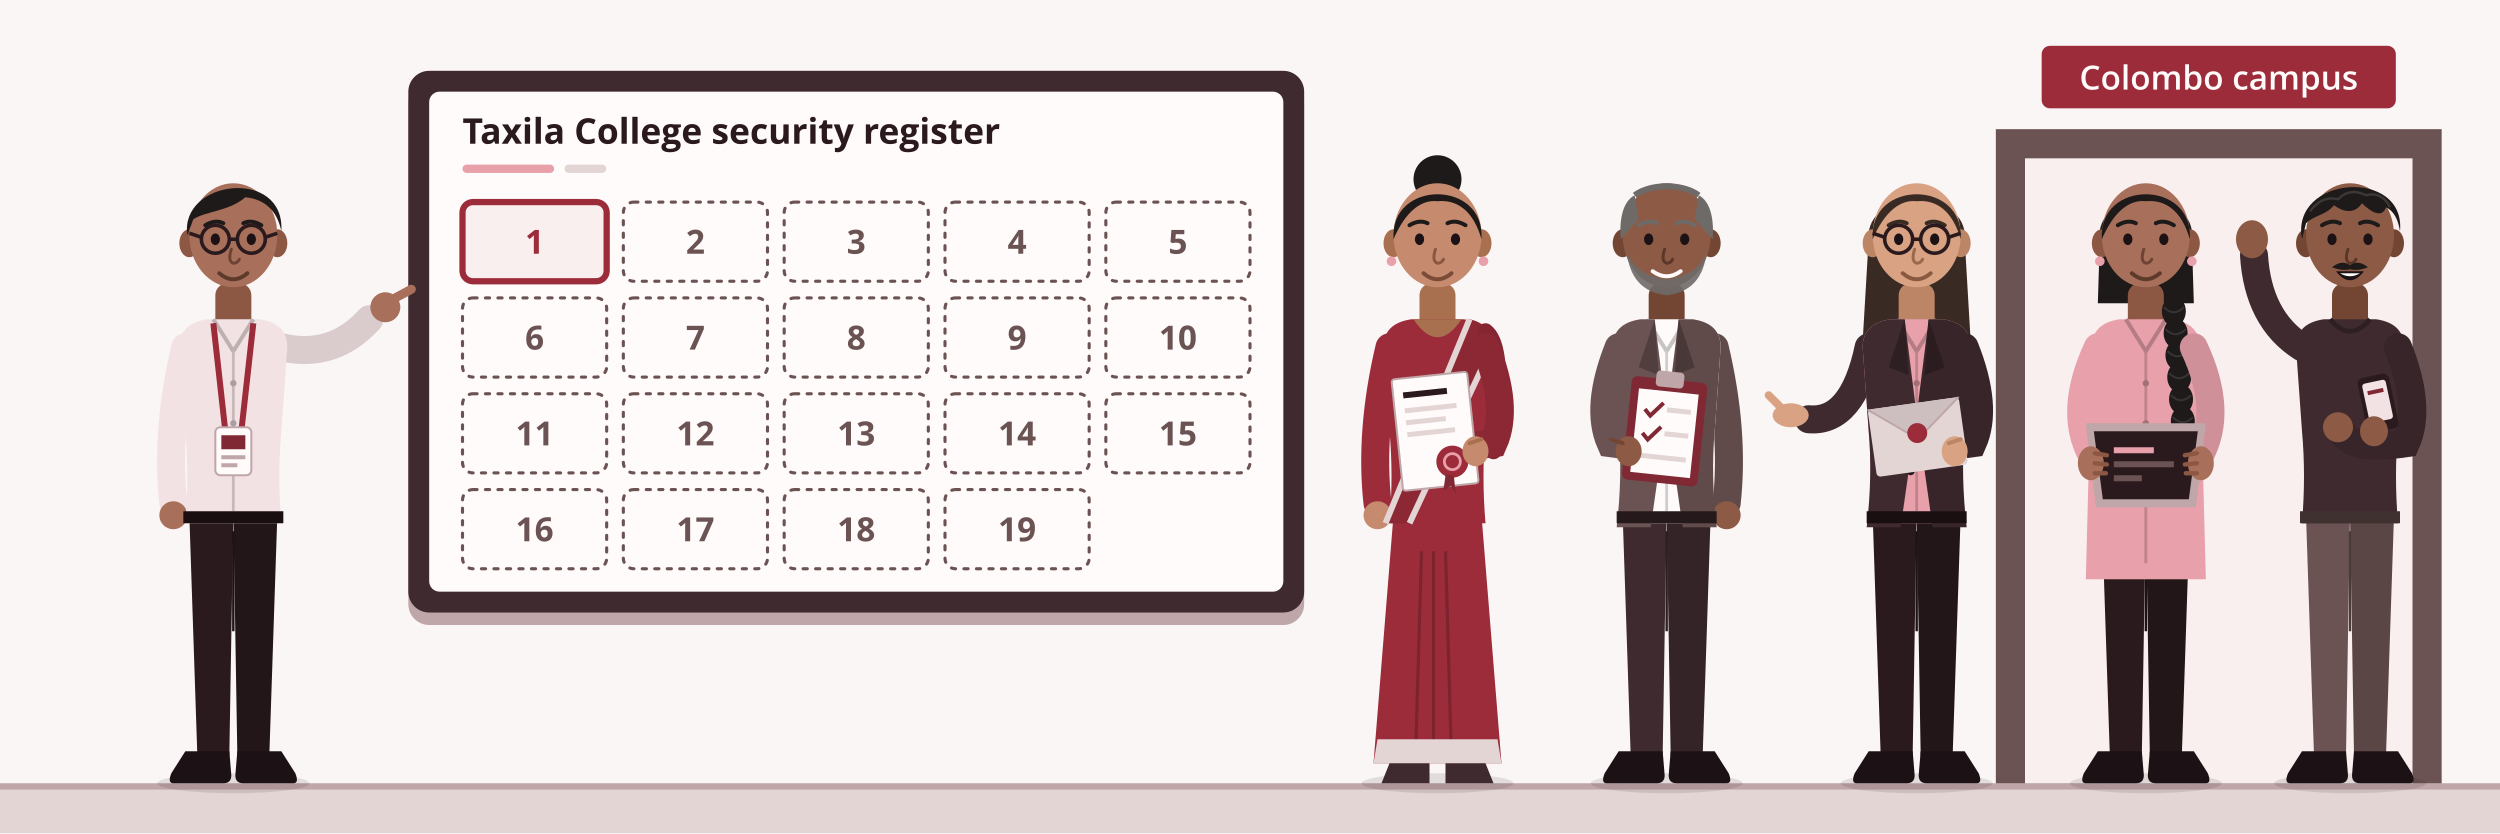
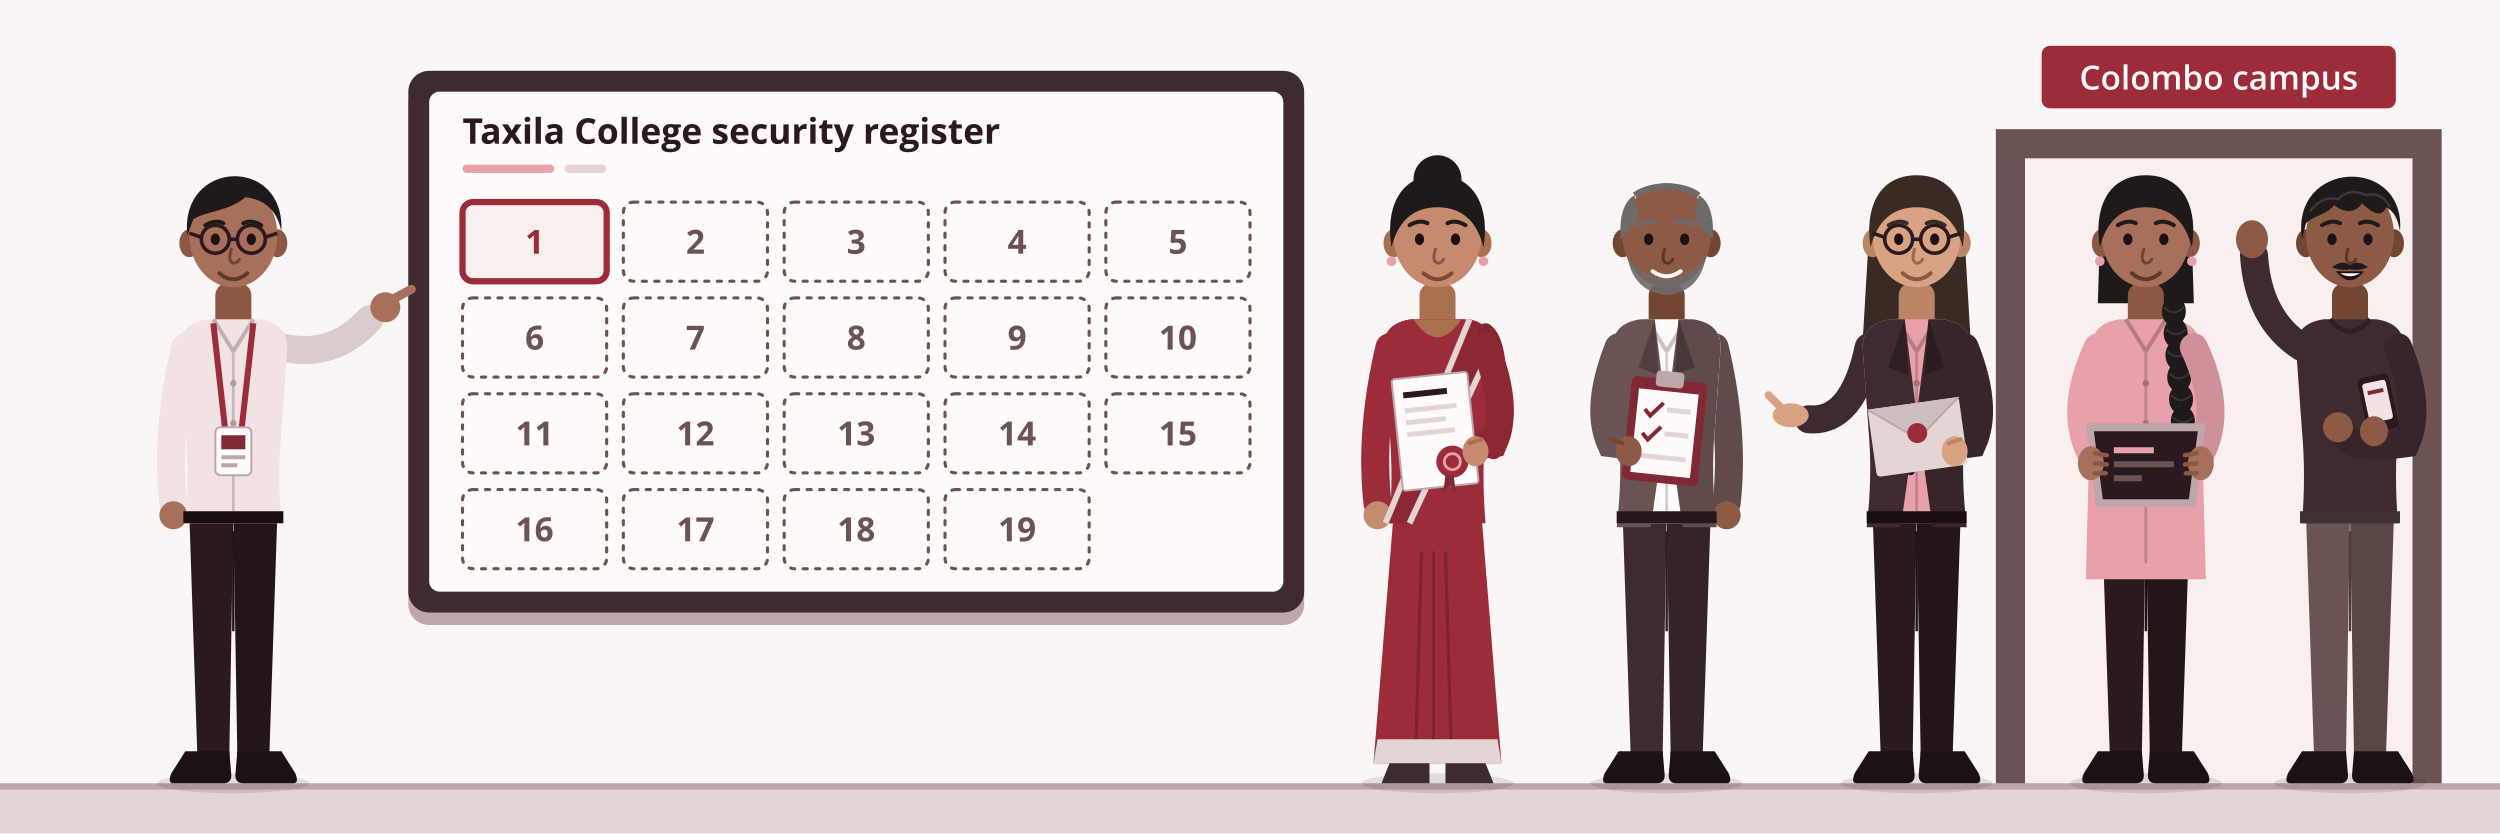
<svg xmlns="http://www.w3.org/2000/svg" viewBox="0 0 1200 400" data-render-width="960" role="img" aria-labelledby="hero-t hero-d">
  <rect width="1200" height="400" fill="#FBF6F6" />
  <rect y="376" width="1200" height="24" fill="#E4D5D5" />
  <rect y="376" width="1200" height="3" fill="#BFA6A8" />
  <rect x="958" y="62" width="214" height="314" fill="#6C5353" />
  <rect x="972" y="76" width="186" height="300" fill="#F9EFEF" />
  <rect x="980" y="22" width="170" height="30" rx="4" fill="#9C2C3A" />
  <text x="1065" y="43" text-anchor="middle" font-family="Open Sans, Arial, sans-serif" font-size="16" font-weight="600" fill="#FFFBFB">Colombo campus</text>
  <rect x="196" y="40" width="430" height="260" rx="10" fill="#BFA6A8" />
  <rect x="196" y="34" width="430" height="260" rx="10" fill="#3E2A2F" />
  <rect x="206" y="44" width="410" height="240" rx="5" fill="#FFFBFB" />
  <text x="222" y="69" font-family="Open Sans, Arial, sans-serif" font-size="17" font-weight="700" fill="#2A1A1D">Taxila College security register</text>
  <rect x="222" y="79" width="44" height="4" rx="2" fill="#E8A0AA" />
  <rect x="271" y="79" width="20" height="4" rx="2" fill="#E4D5D5" />
  <rect x="222.0" y="97" width="69.2" height="38" rx="5" fill="#F9EFEF" stroke="#9C2C3A" stroke-width="3" />
  <text x="256.6" y="121.8" text-anchor="middle" font-family="Open Sans, Arial, sans-serif" font-size="16" font-weight="700" fill="#9C2C3A">1</text>
  <rect x="299.2" y="97" width="69.2" height="38" rx="5" fill="#FFFBFB" stroke="#6C5353" stroke-width="1.5" stroke-dasharray="2 4" stroke-linecap="round" />
  <text x="333.8" y="121.8" text-anchor="middle" font-family="Open Sans, Arial, sans-serif" font-size="16" font-weight="700" fill="#6C5353">2</text>
  <rect x="376.4" y="97" width="69.2" height="38" rx="5" fill="#FFFBFB" stroke="#6C5353" stroke-width="1.5" stroke-dasharray="2 4" stroke-linecap="round" />
  <text x="411.0" y="121.8" text-anchor="middle" font-family="Open Sans, Arial, sans-serif" font-size="16" font-weight="700" fill="#6C5353">3</text>
  <rect x="453.6" y="97" width="69.2" height="38" rx="5" fill="#FFFBFB" stroke="#6C5353" stroke-width="1.5" stroke-dasharray="2 4" stroke-linecap="round" />
  <text x="488.2" y="121.8" text-anchor="middle" font-family="Open Sans, Arial, sans-serif" font-size="16" font-weight="700" fill="#6C5353">4</text>
  <rect x="530.8" y="97" width="69.2" height="38" rx="5" fill="#FFFBFB" stroke="#6C5353" stroke-width="1.5" stroke-dasharray="2 4" stroke-linecap="round" />
  <text x="565.4" y="121.8" text-anchor="middle" font-family="Open Sans, Arial, sans-serif" font-size="16" font-weight="700" fill="#6C5353">5</text>
  <rect x="222.0" y="143" width="69.2" height="38" rx="5" fill="#FFFBFB" stroke="#6C5353" stroke-width="1.5" stroke-dasharray="2 4" stroke-linecap="round" />
  <text x="256.6" y="167.8" text-anchor="middle" font-family="Open Sans, Arial, sans-serif" font-size="16" font-weight="700" fill="#6C5353">6</text>
  <rect x="299.2" y="143" width="69.2" height="38" rx="5" fill="#FFFBFB" stroke="#6C5353" stroke-width="1.5" stroke-dasharray="2 4" stroke-linecap="round" />
  <text x="333.8" y="167.8" text-anchor="middle" font-family="Open Sans, Arial, sans-serif" font-size="16" font-weight="700" fill="#6C5353">7</text>
  <rect x="376.4" y="143" width="69.2" height="38" rx="5" fill="#FFFBFB" stroke="#6C5353" stroke-width="1.5" stroke-dasharray="2 4" stroke-linecap="round" />
  <text x="411.0" y="167.8" text-anchor="middle" font-family="Open Sans, Arial, sans-serif" font-size="16" font-weight="700" fill="#6C5353">8</text>
  <rect x="453.6" y="143" width="69.2" height="38" rx="5" fill="#FFFBFB" stroke="#6C5353" stroke-width="1.5" stroke-dasharray="2 4" stroke-linecap="round" />
  <text x="488.2" y="167.8" text-anchor="middle" font-family="Open Sans, Arial, sans-serif" font-size="16" font-weight="700" fill="#6C5353">9</text>
  <rect x="530.8" y="143" width="69.2" height="38" rx="5" fill="#FFFBFB" stroke="#6C5353" stroke-width="1.5" stroke-dasharray="2 4" stroke-linecap="round" />
  <text x="565.4" y="167.8" text-anchor="middle" font-family="Open Sans, Arial, sans-serif" font-size="16" font-weight="700" fill="#6C5353">10</text>
  <rect x="222.0" y="189" width="69.2" height="38" rx="5" fill="#FFFBFB" stroke="#6C5353" stroke-width="1.5" stroke-dasharray="2 4" stroke-linecap="round" />
  <text x="256.6" y="213.8" text-anchor="middle" font-family="Open Sans, Arial, sans-serif" font-size="16" font-weight="700" fill="#6C5353">11</text>
  <rect x="299.2" y="189" width="69.2" height="38" rx="5" fill="#FFFBFB" stroke="#6C5353" stroke-width="1.5" stroke-dasharray="2 4" stroke-linecap="round" />
  <text x="333.8" y="213.8" text-anchor="middle" font-family="Open Sans, Arial, sans-serif" font-size="16" font-weight="700" fill="#6C5353">12</text>
  <rect x="376.4" y="189" width="69.2" height="38" rx="5" fill="#FFFBFB" stroke="#6C5353" stroke-width="1.5" stroke-dasharray="2 4" stroke-linecap="round" />
  <text x="411.0" y="213.8" text-anchor="middle" font-family="Open Sans, Arial, sans-serif" font-size="16" font-weight="700" fill="#6C5353">13</text>
  <rect x="453.6" y="189" width="69.2" height="38" rx="5" fill="#FFFBFB" stroke="#6C5353" stroke-width="1.5" stroke-dasharray="2 4" stroke-linecap="round" />
  <text x="488.2" y="213.8" text-anchor="middle" font-family="Open Sans, Arial, sans-serif" font-size="16" font-weight="700" fill="#6C5353">14</text>
  <rect x="530.8" y="189" width="69.2" height="38" rx="5" fill="#FFFBFB" stroke="#6C5353" stroke-width="1.5" stroke-dasharray="2 4" stroke-linecap="round" />
  <text x="565.4" y="213.8" text-anchor="middle" font-family="Open Sans, Arial, sans-serif" font-size="16" font-weight="700" fill="#6C5353">15</text>
  <rect x="222.0" y="235" width="69.2" height="38" rx="5" fill="#FFFBFB" stroke="#6C5353" stroke-width="1.5" stroke-dasharray="2 4" stroke-linecap="round" />
  <text x="256.6" y="259.8" text-anchor="middle" font-family="Open Sans, Arial, sans-serif" font-size="16" font-weight="700" fill="#6C5353">16</text>
  <rect x="299.2" y="235" width="69.2" height="38" rx="5" fill="#FFFBFB" stroke="#6C5353" stroke-width="1.5" stroke-dasharray="2 4" stroke-linecap="round" />
  <text x="333.8" y="259.8" text-anchor="middle" font-family="Open Sans, Arial, sans-serif" font-size="16" font-weight="700" fill="#6C5353">17</text>
  <rect x="376.4" y="235" width="69.2" height="38" rx="5" fill="#FFFBFB" stroke="#6C5353" stroke-width="1.5" stroke-dasharray="2 4" stroke-linecap="round" />
  <text x="411.0" y="259.8" text-anchor="middle" font-family="Open Sans, Arial, sans-serif" font-size="16" font-weight="700" fill="#6C5353">18</text>
  <rect x="453.6" y="235" width="69.2" height="38" rx="5" fill="#FFFBFB" stroke="#6C5353" stroke-width="1.5" stroke-dasharray="2 4" stroke-linecap="round" />
  <text x="488.2" y="259.8" text-anchor="middle" font-family="Open Sans, Arial, sans-serif" font-size="16" font-weight="700" fill="#6C5353">19</text>
  <g transform="translate(54.4 72.6) scale(0.96)">
    <ellipse cx="60" cy="316" rx="38" ry="5" fill="#2A1A1D" opacity=".12" />
    <path d="M38 182 L60 182 L58 302 L42 302 Z" fill="#2A1A1D" />
    <path d="M60 182 L82 182 L78 302 L62 302 Z" fill="#231618" />
    <path d="M60 190 L60 240" stroke="#1D1214" stroke-width="1.2" />
    <path d="M36 300 L58 300 L59 312 Q59 316 55 316 L30 316 Q27 316 29 311 Z" fill="#1C1114" />
    <path d="M62 300 L84 300 L91 311 Q93 316 90 316 L65 316 Q61 316 61 312 Z" fill="#1C1114" />
    <path d="M36 98 Q26 140 30 176" stroke="#F3E2E4" stroke-width="14" stroke-linecap="round" fill="none" />
    <ellipse cx="30" cy="182" rx="7" ry="7" fill="#A8705A" />
    <path d="M84 98 Q110 104 128 84" stroke="#DACBCD" stroke-width="14" stroke-linecap="round" fill="none" />
    <ellipse cx="136" cy="78" rx="7.5" ry="7.5" fill="#A8705A" />
    <path d="M136 76 L149 69" stroke="#A8705A" stroke-width="4.5" stroke-linecap="round" />
    <rect x="51" y="66" width="18" height="24" rx="6" fill="#8C5843" />
    <path d="M33 98 Q33 86 47 84 L73 84 Q87 86 87 98 L84 140 Q82 162 84 186 L36 186 Q38 162 36 140 Z" fill="#F3E2E4" />
    <path d="M50 84 L60 100 L70 84" fill="none" stroke="#BDB0B1" stroke-width="2" />
    <path d="M60 100 L60 180" stroke="#C7B9BA" stroke-width="1.4" />
    <ellipse cx="60" cy="116" rx="1.6" ry="1.6" fill="#AA9E9F" />
    <ellipse cx="60" cy="136" rx="1.6" ry="1.6" fill="#AA9E9F" />
    <ellipse cx="60" cy="156" rx="1.6" ry="1.6" fill="#AA9E9F" />
    <rect x="35" y="180" width="50" height="6" fill="#190F11" />
    <path d="M50 86 L56 140 M70 86 L64 140" stroke="#9C2C3A" stroke-width="3" />
    <rect x="51" y="138" width="18" height="24" rx="2.5" fill="#FFFBFB" stroke="#BFA6A8" stroke-width="1" />
    <rect x="54" y="142" width="12" height="7" fill="#802833" />
    <rect x="54" y="152" width="12" height="2" fill="#BFA6A8" />
    <rect x="54" y="156" width="8" height="2" fill="#BFA6A8" />
    <ellipse cx="38" cy="46" rx="5" ry="7" fill="#8C5843" />
    <ellipse cx="82" cy="46" rx="5" ry="7" fill="#8C5843" />
    <ellipse cx="60" cy="42" rx="22" ry="26" fill="#A8705A" />
-     <path d="M37 42 C33 14 86 8 84 40 C82 30 76 24 66 23 C58 30 46 30 40 34 Z" fill="#1E1A1A" />
+     <path d="M37 42 C33 4 86 2 84 40 C82 30 76 24 66 23 C58 30 46 30 40 34 Z" fill="#1E1A1A" />
    <ellipse cx="51" cy="44" rx="2.3" ry="2.9" fill="#1C1114" />
    <ellipse cx="69" cy="44" rx="2.3" ry="2.9" fill="#1C1114" />
    <path d="M46 37 Q51 34 55 36 M65 36 Q69 34 74 37" stroke="#1E1A1A" stroke-width="2" fill="none" stroke-linecap="round" />
    <path d="M59 49 Q57 55 60 56 Q62 56 63 54" stroke="#5E3A2B" stroke-width="1.5" fill="none" stroke-linecap="round" opacity=".8" />
    <path d="M53 61 Q60 67 67 61" stroke="#5E3A2B" stroke-width="2" fill="none" stroke-linecap="round" />
    <ellipse cx="51" cy="44" rx="7" ry="7" fill="none" stroke="#2A1A1D" stroke-width="1.8" />
    <ellipse cx="69" cy="44" rx="7" ry="7" fill="none" stroke="#2A1A1D" stroke-width="1.8" />
    <path d="M58 44 L62 44 M44 43 L38 41 M76 43 L82 41" stroke="#2A1A1D" stroke-width="1.8" />
  </g>
  <g transform="translate(632.4 72.6) scale(0.96)">
    <ellipse cx="60" cy="316" rx="38" ry="5" fill="#2A1A1D" opacity=".12" />
    <path d="M38 182 L82 182 L92 306 L28 306 Z" fill="#9C2C3A" />
    <path d="M52 200 L49.0 304" stroke="#7C232E" stroke-width="1.6" />
    <path d="M58 200 L58.0 304" stroke="#7C232E" stroke-width="1.6" />
    <path d="M64 200 L67.0 304" stroke="#7C232E" stroke-width="1.6" />
    <path d="M30 294 L90 294 L92 306 L28 306 Z" fill="#E4D5D5" />
    <path d="M36 306 L56 306 L56 316 L32 316 Z" fill="#3E2A2F" />
    <path d="M64 306 L84 306 L88 316 L64 316 Z" fill="#3E2A2F" />
    <ellipse cx="60" cy="14" rx="12" ry="12" fill="#1E1A1A" />
    <path d="M36 98 Q26 140 30 176" stroke="#9C2C3A" stroke-width="14" stroke-linecap="round" fill="none" />
    <ellipse cx="30" cy="182" rx="7" ry="7" fill="#C68B6E" />
    <rect x="51" y="66" width="18" height="24" rx="6" fill="#A9704F" />
    <path d="M33 98 Q33 86 47 84 L73 84 Q87 86 87 98 L84 140 Q82 162 84 186 L36 186 Q38 162 36 140 Z" fill="#9C2C3A" />
+     <path d="M33 98 Q33 86 47 84 L73 84 Q87 86 87 98 L85.5 128 L34.5 128 Z" fill="#9C2C3A" />
    <path d="M48 84 Q60 102 72 84" fill="#A9704F" />
    <path d="M34 186 L46 186 L88 96 Q86 86 76 84 Z" fill="#8C2734" />
    <path d="M46 186 L88 96 M34 186 L76 84" stroke="#E4D5D5" stroke-width="3" />
    <path d="M84 90 Q92 96 90 128 L88 150" stroke="#842531" stroke-width="8" fill="none" stroke-linecap="round" />
    <path d="M84 98 Q96 128 88 146 Q60 150 56 140" stroke="#8C2734" stroke-width="14" stroke-linecap="round" fill="none" />
    <ellipse cx="54" cy="138" rx="7.5" ry="7.5" fill="#C68B6E" />
    <g transform="rotate(-6 59 142)">
      <rect x="40" y="112" width="38" height="56" rx="1.5" fill="#FFFBFB" stroke="#BFA6A8" stroke-width="1" />
      <rect x="45" y="119" width="22" height="3" fill="#2A1A1D" />
      <rect x="45" y="127" width="26" height="2.5" fill="#E4D5D5" />
      <rect x="45" y="133" width="20" height="2.5" fill="#E4D5D5" />
      <rect x="45" y="139" width="24" height="2.5" fill="#E4D5D5" />
      <path d="M58 156 A8 8 0 1 0 74 156 A8 8 0 1 0 58 156 Z" fill="#9C2C3A" />
      <path d="M62 156 A4 4 0 1 0 70 156 A4 4 0 1 0 62 156 Z" fill="none" stroke="#E8A0AA" stroke-width="1.4" />
      <path d="M62 162 L60 170 L64 168 L66 172 L66 163" fill="#802833" />
    </g>
    <ellipse cx="79" cy="150" rx="6.5" ry="7.5" fill="#C68B6E" />
    <path d="M76 146 l6 -2" stroke="#A9704F" stroke-width="2" stroke-linecap="round" />
    <ellipse cx="38" cy="46" rx="5" ry="7" fill="#A9704F" />
    <ellipse cx="82" cy="46" rx="5" ry="7" fill="#A9704F" />
    <ellipse cx="60" cy="42" rx="22" ry="26" fill="#C68B6E" />
    <ellipse cx="37" cy="55" rx="2.4" ry="2.4" fill="#E8A0AA" />
    <ellipse cx="83" cy="55" rx="2.4" ry="2.4" fill="#E8A0AA" />
-     <path d="M38 44 C36 14 84 14 82 44 C78 30 70 24 60 25 C52 24 44 30 38 44 Z" fill="#1E1A1A" />
+     <path d="M37 48 C34 30 40 12 60 12 C80 12 86 30 83 48 C80 36 73 28 60 28 C47 28 40 36 37 48 Z" fill="#1E1A1A" />
    <ellipse cx="51" cy="44" rx="2.3" ry="2.9" fill="#1C1114" />
    <ellipse cx="69" cy="44" rx="2.3" ry="2.9" fill="#1C1114" />
    <path d="M46 37 Q51 34 55 36 M65 36 Q69 34 74 37" stroke="#1E1A1A" stroke-width="2" fill="none" stroke-linecap="round" />
    <path d="M59 49 Q57 55 60 56 Q62 56 63 54" stroke="#7A4B36" stroke-width="1.5" fill="none" stroke-linecap="round" opacity=".8" />
    <path d="M53 61 Q60 67 67 61" stroke="#7A4B36" stroke-width="2" fill="none" stroke-linecap="round" />
  </g>
  <g transform="translate(742.4 72.6) scale(0.96)">
    <ellipse cx="60" cy="316" rx="38" ry="5" fill="#2A1A1D" opacity=".12" />
    <path d="M38 182 L60 182 L58 302 L42 302 Z" fill="#3E2A2F" />
    <path d="M60 182 L82 182 L78 302 L62 302 Z" fill="#342327" />
    <path d="M60 190 L60 240" stroke="#2B1D20" stroke-width="1.2" />
    <path d="M36 300 L58 300 L59 312 Q59 316 55 316 L30 316 Q27 316 29 311 Z" fill="#1C1114" />
    <path d="M62 300 L84 300 L91 311 Q93 316 90 316 L65 316 Q61 316 61 312 Z" fill="#1C1114" />
    <path d="M84 98 Q94 140 90 176" stroke="#614A4A" stroke-width="14" stroke-linecap="round" fill="none" />
    <ellipse cx="90" cy="182" rx="7" ry="7" fill="#8D5B45" />
    <rect x="51" y="66" width="18" height="24" rx="6" fill="#734634" />
    <path d="M33 98 Q33 86 47 84 L73 84 Q87 86 87 98 L84 140 Q82 162 84 186 L36 186 Q38 162 36 140 Z" fill="#FFFBFB" />
    <path d="M50 84 L60 100 L70 84" fill="none" stroke="#C6C3C3" stroke-width="2" />
    <path d="M60 100 L60 180" stroke="#D1CDCD" stroke-width="1.4" />
    <ellipse cx="60" cy="116" rx="1.6" ry="1.6" fill="#B2AFAF" />
    <ellipse cx="60" cy="136" rx="1.6" ry="1.6" fill="#B2AFAF" />
    <ellipse cx="60" cy="156" rx="1.6" ry="1.6" fill="#B2AFAF" />
    <path d="M33 98 Q33 86 47 84 L54 84 L60 132 L52 188 L35 188 Q38 162 36 140 Z" fill="#6C5353" />
    <path d="M87 98 Q87 86 73 84 L66 84 L60 132 L68 188 L85 188 Q82 162 84 140 Z" fill="#614A4A" />
    <path d="M54 84 L46 108 L56 112 Z" fill="#513E3E" />
    <path d="M66 84 L74 108 L64 112 Z" fill="#493838" />
    <ellipse cx="57" cy="160" rx="2" ry="2" fill="#403131" />
    <rect x="35" y="180" width="50" height="6" fill="#25191C" />
    <path d="M36 98 Q24 128 32 146 Q60 150 64 140" stroke="#6C5353" stroke-width="14" stroke-linecap="round" fill="none" />
    <ellipse cx="66" cy="138" rx="7.5" ry="7.5" fill="#8D5B45" />
    <g transform="rotate(6 59 140)">
      <rect x="40" y="114" width="38" height="52" rx="3" fill="#802833" />
      <rect x="44" y="120" width="30" height="42" fill="#FFFBFB" />
      <rect x="52" y="110" width="14" height="8" rx="2" fill="#BFA6A8" />
      <path d="M48 130 l3 3 l6 -7" stroke="#802833" stroke-width="2" fill="none" />
      <rect x="59" y="128" width="12" height="2.5" fill="#E4D5D5" />
      <path d="M48 142 l3 3 l6 -7" stroke="#802833" stroke-width="2" fill="none" />
      <rect x="59" y="140" width="12" height="2.5" fill="#E4D5D5" />
      <rect x="48" y="152" width="23" height="2.5" fill="#E4D5D5" />
    </g>
    <ellipse cx="41" cy="150" rx="6.5" ry="7.5" fill="#8D5B45" />
    <path d="M38 146 l-6 -2" stroke="#734634" stroke-width="2" stroke-linecap="round" />
    <ellipse cx="38" cy="46" rx="5" ry="7" fill="#734634" />
    <ellipse cx="82" cy="46" rx="5" ry="7" fill="#734634" />
    <ellipse cx="60" cy="42" rx="22" ry="26" fill="#8D5B45" />
    <path d="M37 44 C36 30 40 24 44 22 L46 34 Z M83 44 C84 30 80 24 76 22 L74 34 Z" fill="#6E6A68" />
    <path d="M44 22 C52 16 68 16 76 22" stroke="#6E6A68" stroke-width="3" fill="none" />
    <ellipse cx="51" cy="44" rx="2.3" ry="2.9" fill="#1C1114" />
    <ellipse cx="69" cy="44" rx="2.3" ry="2.9" fill="#1C1114" />
    <path d="M46 37 Q51 34 55 36 M65 36 Q69 34 74 37" stroke="#6E6A68" stroke-width="2" fill="none" stroke-linecap="round" />
    <path d="M59 49 Q57 55 60 56 Q62 56 63 54" stroke="#4E2E22" stroke-width="1.5" fill="none" stroke-linecap="round" opacity=".8" />
    <path d="M40 50 Q42 70 60 72 Q78 70 80 50 Q76 62 60 64 Q44 62 40 50 Z" fill="#6E6A68" opacity=".9" />
    <path d="M53 60 Q60 65 67 60" stroke="#FFFBFB" stroke-width="2" fill="none" stroke-linecap="round" />
  </g>
  <g transform="translate(862.4 72.6) scale(0.96)">
    <ellipse cx="60" cy="316" rx="38" ry="5" fill="#2A1A1D" opacity=".12" />
    <path d="M38 182 L60 182 L58 302 L42 302 Z" fill="#2A1A1D" />
    <path d="M60 182 L82 182 L78 302 L62 302 Z" fill="#231618" />
    <path d="M60 190 L60 240" stroke="#1D1214" stroke-width="1.2" />
    <path d="M36 300 L58 300 L59 312 Q59 316 55 316 L30 316 Q27 316 29 311 Z" fill="#1C1114" />
    <path d="M62 300 L84 300 L91 311 Q93 316 90 316 L65 316 Q61 316 61 312 Z" fill="#1C1114" />
    <path d="M36 44 C34 18 86 18 84 44 L88 112 C78 118 42 118 32 112 Z" fill="#3A2A24" />
    <path d="M36 98 Q28 136 6 134" stroke="#3E2A2F" stroke-width="14" stroke-linecap="round" fill="none" />
    <ellipse cx="-3" cy="132" rx="9" ry="6" fill="#D9A383" />
    <path d="M-8 128 L-14 122" stroke="#D9A383" stroke-width="4" stroke-linecap="round" />
    <rect x="51" y="66" width="18" height="24" rx="6" fill="#BC8565" />
    <path d="M33 98 Q33 86 47 84 L73 84 Q87 86 87 98 L84 140 Q82 162 84 186 L36 186 Q38 162 36 140 Z" fill="#E8A0AA" />
    <path d="M50 84 L60 100 L70 84" fill="none" stroke="#B47C84" stroke-width="2" />
    <path d="M60 100 L60 180" stroke="#BE838B" stroke-width="1.4" />
    <ellipse cx="60" cy="116" rx="1.6" ry="1.6" fill="#A27076" />
    <ellipse cx="60" cy="136" rx="1.6" ry="1.6" fill="#A27076" />
    <ellipse cx="60" cy="156" rx="1.6" ry="1.6" fill="#A27076" />
    <path d="M33 98 Q33 86 47 84 L54 84 L60 132 L52 188 L35 188 Q38 162 36 140 Z" fill="#3E2A2F" />
    <path d="M87 98 Q87 86 73 84 L66 84 L60 132 L68 188 L85 188 Q82 162 84 140 Z" fill="#37252A" />
    <path d="M54 84 L46 108 L56 112 Z" fill="#2E1F23" />
    <path d="M66 84 L74 108 L64 112 Z" fill="#2A1C1F" />
    <ellipse cx="57" cy="160" rx="2" ry="2" fill="#25191C" />
    <rect x="35" y="180" width="50" height="6" fill="#190F11" />
    <path d="M84 98 Q96 128 88 146 Q60 150 56 140" stroke="#37252A" stroke-width="14" stroke-linecap="round" fill="none" />
    <ellipse cx="54" cy="138" rx="7.5" ry="7.5" fill="#D9A383" />
    <g transform="rotate(-8 60 146)">
      <rect x="38" y="126" width="46" height="34" rx="2" fill="#E4D5D5" />
      <path d="M38 126 L61 144 L84 126" fill="#CDBFBF" stroke="#BFA6A8" stroke-width="1" />
      <path d="M56 141 A5 5 0 1 0 66 141 A5 5 0 1 0 56 141 Z" fill="#9C2C3A" />
    </g>
    <ellipse cx="79" cy="150" rx="6.5" ry="7.5" fill="#D9A383" />
    <path d="M76 146 l6 -2" stroke="#BC8565" stroke-width="2" stroke-linecap="round" />
    <ellipse cx="38" cy="46" rx="5" ry="7" fill="#BC8565" />
    <ellipse cx="82" cy="46" rx="5" ry="7" fill="#BC8565" />
    <ellipse cx="60" cy="42" rx="22" ry="26" fill="#D9A383" />
-     <path d="M38 44 C36 14 84 14 82 44 C78 30 70 24 60 25 C52 24 44 30 38 44 Z" fill="#3A2A24" />
+     <path d="M37 48 C34 30 40 12 60 12 C80 12 86 30 83 48 C80 36 73 28 60 28 C47 28 40 36 37 48 Z" fill="#3A2A24" />
    <ellipse cx="51" cy="44" rx="2.3" ry="2.9" fill="#1C1114" />
    <ellipse cx="69" cy="44" rx="2.3" ry="2.9" fill="#1C1114" />
    <path d="M46 37 Q51 34 55 36 M65 36 Q69 34 74 37" stroke="#3A2A24" stroke-width="2" fill="none" stroke-linecap="round" />
    <path d="M59 49 Q57 55 60 56 Q62 56 63 54" stroke="#8A5A40" stroke-width="1.5" fill="none" stroke-linecap="round" opacity=".8" />
    <path d="M53 61 Q60 67 67 61" stroke="#8A5A40" stroke-width="2" fill="none" stroke-linecap="round" />
    <ellipse cx="51" cy="44" rx="7" ry="7" fill="none" stroke="#2A1A1D" stroke-width="1.8" />
    <ellipse cx="69" cy="44" rx="7" ry="7" fill="none" stroke="#2A1A1D" stroke-width="1.8" />
    <path d="M58 44 L62 44 M44 43 L38 41 M76 43 L82 41" stroke="#2A1A1D" stroke-width="1.8" />
  </g>
  <g transform="translate(972.4 72.6) scale(0.96)">
    <ellipse cx="60" cy="316" rx="38" ry="5" fill="#2A1A1D" opacity=".12" />
    <path d="M38 182 L60 182 L58 302 L42 302 Z" fill="#2A1A1D" />
    <path d="M60 182 L82 182 L78 302 L62 302 Z" fill="#231618" />
    <path d="M60 190 L60 240" stroke="#1D1214" stroke-width="1.2" />
    <path d="M36 300 L58 300 L59 312 Q59 316 55 316 L30 316 Q27 316 29 311 Z" fill="#1C1114" />
    <path d="M62 300 L84 300 L91 311 Q93 316 90 316 L65 316 Q61 316 61 312 Z" fill="#1C1114" />
    <path d="M37 44 C34 18 86 18 83 44 L84 76 L36 76 Z" fill="#1E1A1A" />
    <rect x="51" y="66" width="18" height="24" rx="6" fill="#8C5843" />
    <path d="M33 98 Q33 86 47 84 L73 84 Q87 86 87 98 L90 214 L30 214 Z" fill="#E8A0AA" />
    <path d="M50 84 L60 100 L70 84" fill="none" stroke="#B47C84" stroke-width="2" />
    <path d="M60 100 L60 206" stroke="#BE838B" stroke-width="1.4" />
    <ellipse cx="60" cy="116" rx="1.6" ry="1.6" fill="#A27076" />
    <ellipse cx="60" cy="136" rx="1.6" ry="1.6" fill="#A27076" />
    <ellipse cx="60" cy="156" rx="1.6" ry="1.6" fill="#A27076" />
    <ellipse cx="74.0" cy="80" rx="6" ry="7.5" fill="#1E1A1A" />
    <path d="M69.0 78 Q74.0 83 79.0 78" stroke="#4A4444" stroke-width="1" fill="none" opacity=".6" />
    <ellipse cx="74.9" cy="91" rx="6" ry="7.5" fill="#1E1A1A" />
    <path d="M69.9 89 Q74.9 94 79.9 89" stroke="#4A4444" stroke-width="1" fill="none" opacity=".6" />
    <ellipse cx="75.8" cy="102" rx="6" ry="7.5" fill="#1E1A1A" />
    <path d="M70.8 100 Q75.8 105 80.8 100" stroke="#4A4444" stroke-width="1" fill="none" opacity=".6" />
    <ellipse cx="76.7" cy="113" rx="6" ry="7.5" fill="#1E1A1A" />
    <path d="M71.7 111 Q76.7 116 81.7 111" stroke="#4A4444" stroke-width="1" fill="none" opacity=".6" />
    <ellipse cx="77.6" cy="124" rx="6" ry="7.5" fill="#1E1A1A" />
    <path d="M72.6 122 Q77.6 127 82.6 122" stroke="#4A4444" stroke-width="1" fill="none" opacity=".6" />
    <ellipse cx="78.5" cy="135" rx="6" ry="7.5" fill="#1E1A1A" />
    <path d="M73.5 133 Q78.5 138 83.5 133" stroke="#4A4444" stroke-width="1" fill="none" opacity=".6" />
    <rect x="73" y="140" width="11" height="5" rx="2" fill="#9C2C3A" />
    <path d="M75 145 L74 154 M82 145 L84 154" stroke="#1E1A1A" stroke-width="3" stroke-linecap="round" />
    <path d="M36 98 Q21 130 33 152" stroke="#E8A0AA" stroke-width="14" stroke-linecap="round" fill="none" />
    <path d="M84 98 Q99 130 87 152" stroke="#D09099" stroke-width="14" stroke-linecap="round" fill="none" />
    <path d="M30 136 L90 136 L85 178 L35 178 Z" fill="#BFA6A8" />
    <path d="M34 140 L86 140 L81.5 174 L38.5 174 Z" fill="#2A1A1D" />
    <rect x="44" y="148" width="20" height="3" fill="#E8A0AA" />
    <rect x="44" y="155" width="30" height="3" fill="#6C5353" />
    <rect x="44" y="162" width="14" height="3" fill="#6C5353" />
    <ellipse cx="32.5" cy="156" rx="6.5" ry="8.5" fill="#A8705A" />
    <path d="M34.5 151 l6 1 M34.5 156 l6 0.6 M34.5 161 l5.5 0" stroke="#8C5843" stroke-width="2.2" stroke-linecap="round" />
    <ellipse cx="87.5" cy="156" rx="6.5" ry="8.5" fill="#A8705A" />
    <path d="M85.5 151 l-6 1 M85.5 156 l-6 0.6 M85.5 161 l-5.5 0" stroke="#8C5843" stroke-width="2.2" stroke-linecap="round" />
    <ellipse cx="38" cy="46" rx="5" ry="7" fill="#8C5843" />
    <ellipse cx="82" cy="46" rx="5" ry="7" fill="#8C5843" />
    <ellipse cx="60" cy="42" rx="22" ry="26" fill="#A8705A" />
    <ellipse cx="37" cy="55" rx="2.4" ry="2.4" fill="#E8A0AA" />
    <ellipse cx="83" cy="55" rx="2.4" ry="2.4" fill="#E8A0AA" />
-     <path d="M38 44 C36 14 84 14 82 44 C78 30 70 24 60 25 C52 24 44 30 38 44 Z" fill="#1E1A1A" />
+     <path d="M37 48 C34 30 40 12 60 12 C80 12 86 30 83 48 C80 36 73 28 60 28 C47 28 40 36 37 48 Z" fill="#1E1A1A" />
    <ellipse cx="51" cy="44" rx="2.3" ry="2.9" fill="#1C1114" />
    <ellipse cx="69" cy="44" rx="2.3" ry="2.9" fill="#1C1114" />
    <path d="M46 37 Q51 34 55 36 M65 36 Q69 34 74 37" stroke="#1E1A1A" stroke-width="2" fill="none" stroke-linecap="round" />
    <path d="M59 49 Q57 55 60 56 Q62 56 63 54" stroke="#5E3A2B" stroke-width="1.5" fill="none" stroke-linecap="round" opacity=".8" />
    <path d="M53 61 Q60 67 67 61" stroke="#5E3A2B" stroke-width="2" fill="none" stroke-linecap="round" />
  </g>
  <g transform="translate(1070.4 72.6) scale(0.96)">
    <ellipse cx="60" cy="316" rx="38" ry="5" fill="#2A1A1D" opacity=".12" />
    <path d="M38 182 L60 182 L58 302 L42 302 Z" fill="#6C5353" />
    <path d="M60 182 L82 182 L78 302 L62 302 Z" fill="#5B4646" />
    <path d="M60 190 L60 240" stroke="#4B3A3A" stroke-width="1.2" />
    <path d="M36 300 L58 300 L59 312 Q59 316 55 316 L30 316 Q27 316 29 311 Z" fill="#1C1114" />
    <path d="M62 300 L84 300 L91 311 Q93 316 90 316 L65 316 Q61 316 61 312 Z" fill="#1C1114" />
    <path d="M36 98 Q14 84 12 52" stroke="#3E2A2F" stroke-width="14" stroke-linecap="round" fill="none" />
    <ellipse cx="11" cy="44" rx="8" ry="9.5" fill="#8D5B45" />
    <rect x="51" y="66" width="18" height="24" rx="6" fill="#734634" />
    <path d="M33 98 Q33 86 47 84 L73 84 Q87 86 87 98 L84 140 Q82 162 84 186 L36 186 Q38 162 36 140 Z" fill="#3E2A2F" />
    <path d="M50 84 Q60 96 70 84" fill="none" stroke="#2E1F23" stroke-width="2.4" />
    <rect x="35" y="180" width="50" height="6" fill="#403131" />
    <path d="M84 98 Q96 128 88 146 Q60 150 56 140" stroke="#37252A" stroke-width="14" stroke-linecap="round" fill="none" />
    <ellipse cx="54" cy="138" rx="7.5" ry="7.5" fill="#8D5B45" />
    <g transform="rotate(-12 74 126)">
      <rect x="66" y="112" width="16" height="28" rx="3" fill="#2A1A1D" />
      <rect x="68" y="115" width="12" height="20" rx="1.5" fill="#F3E2E4" />
      <rect x="70" y="119" width="8" height="2" fill="#802833" />
    </g>
    <ellipse cx="72" cy="140" rx="7" ry="7.5" fill="#8D5B45" />
    <ellipse cx="38" cy="46" rx="5" ry="7" fill="#734634" />
    <ellipse cx="82" cy="46" rx="5" ry="7" fill="#734634" />
    <ellipse cx="60" cy="42" rx="22" ry="26" fill="#8D5B45" />
-     <path d="M36 44 C30 12 88 8 85 40 C84 34 82 30 78 28 C76 34 70 30 66 26 C62 32 56 30 52 27 C48 32 42 32 38 36 Z" fill="#1E1A1A" />
+     <path d="M36 44 C30 4 88 2 85 40 C84 34 82 30 78 28 C76 34 70 30 66 26 C62 32 56 30 52 27 C48 32 42 32 38 36 Z" fill="#1E1A1A" />
    <path d="M40 30 Q46 22 54 24 Q60 18 68 22 Q76 20 80 28" stroke="#4A4444" stroke-width="1.2" fill="none" opacity=".7" />
    <ellipse cx="51" cy="44" rx="2.3" ry="2.9" fill="#1C1114" />
    <ellipse cx="69" cy="44" rx="2.3" ry="2.9" fill="#1C1114" />
    <path d="M46 37 Q51 34 55 36 M65 36 Q69 34 74 37" stroke="#1E1A1A" stroke-width="2" fill="none" stroke-linecap="round" />
    <path d="M59 49 Q57 55 60 56 Q62 56 63 54" stroke="#4E2E22" stroke-width="1.5" fill="none" stroke-linecap="round" opacity=".8" />
    <path d="M53 60 Q60 69 67 60 Z" fill="#1C1114" />
    <path d="M55 61 Q60 64 65 61" fill="#FFFBFB" />
    <path d="M51 58 Q56 54 60 57 Q64 54 69 58 Q64 60 60 59 Q56 60 51 58 Z" fill="#1E1A1A" />
  </g>
</svg>
